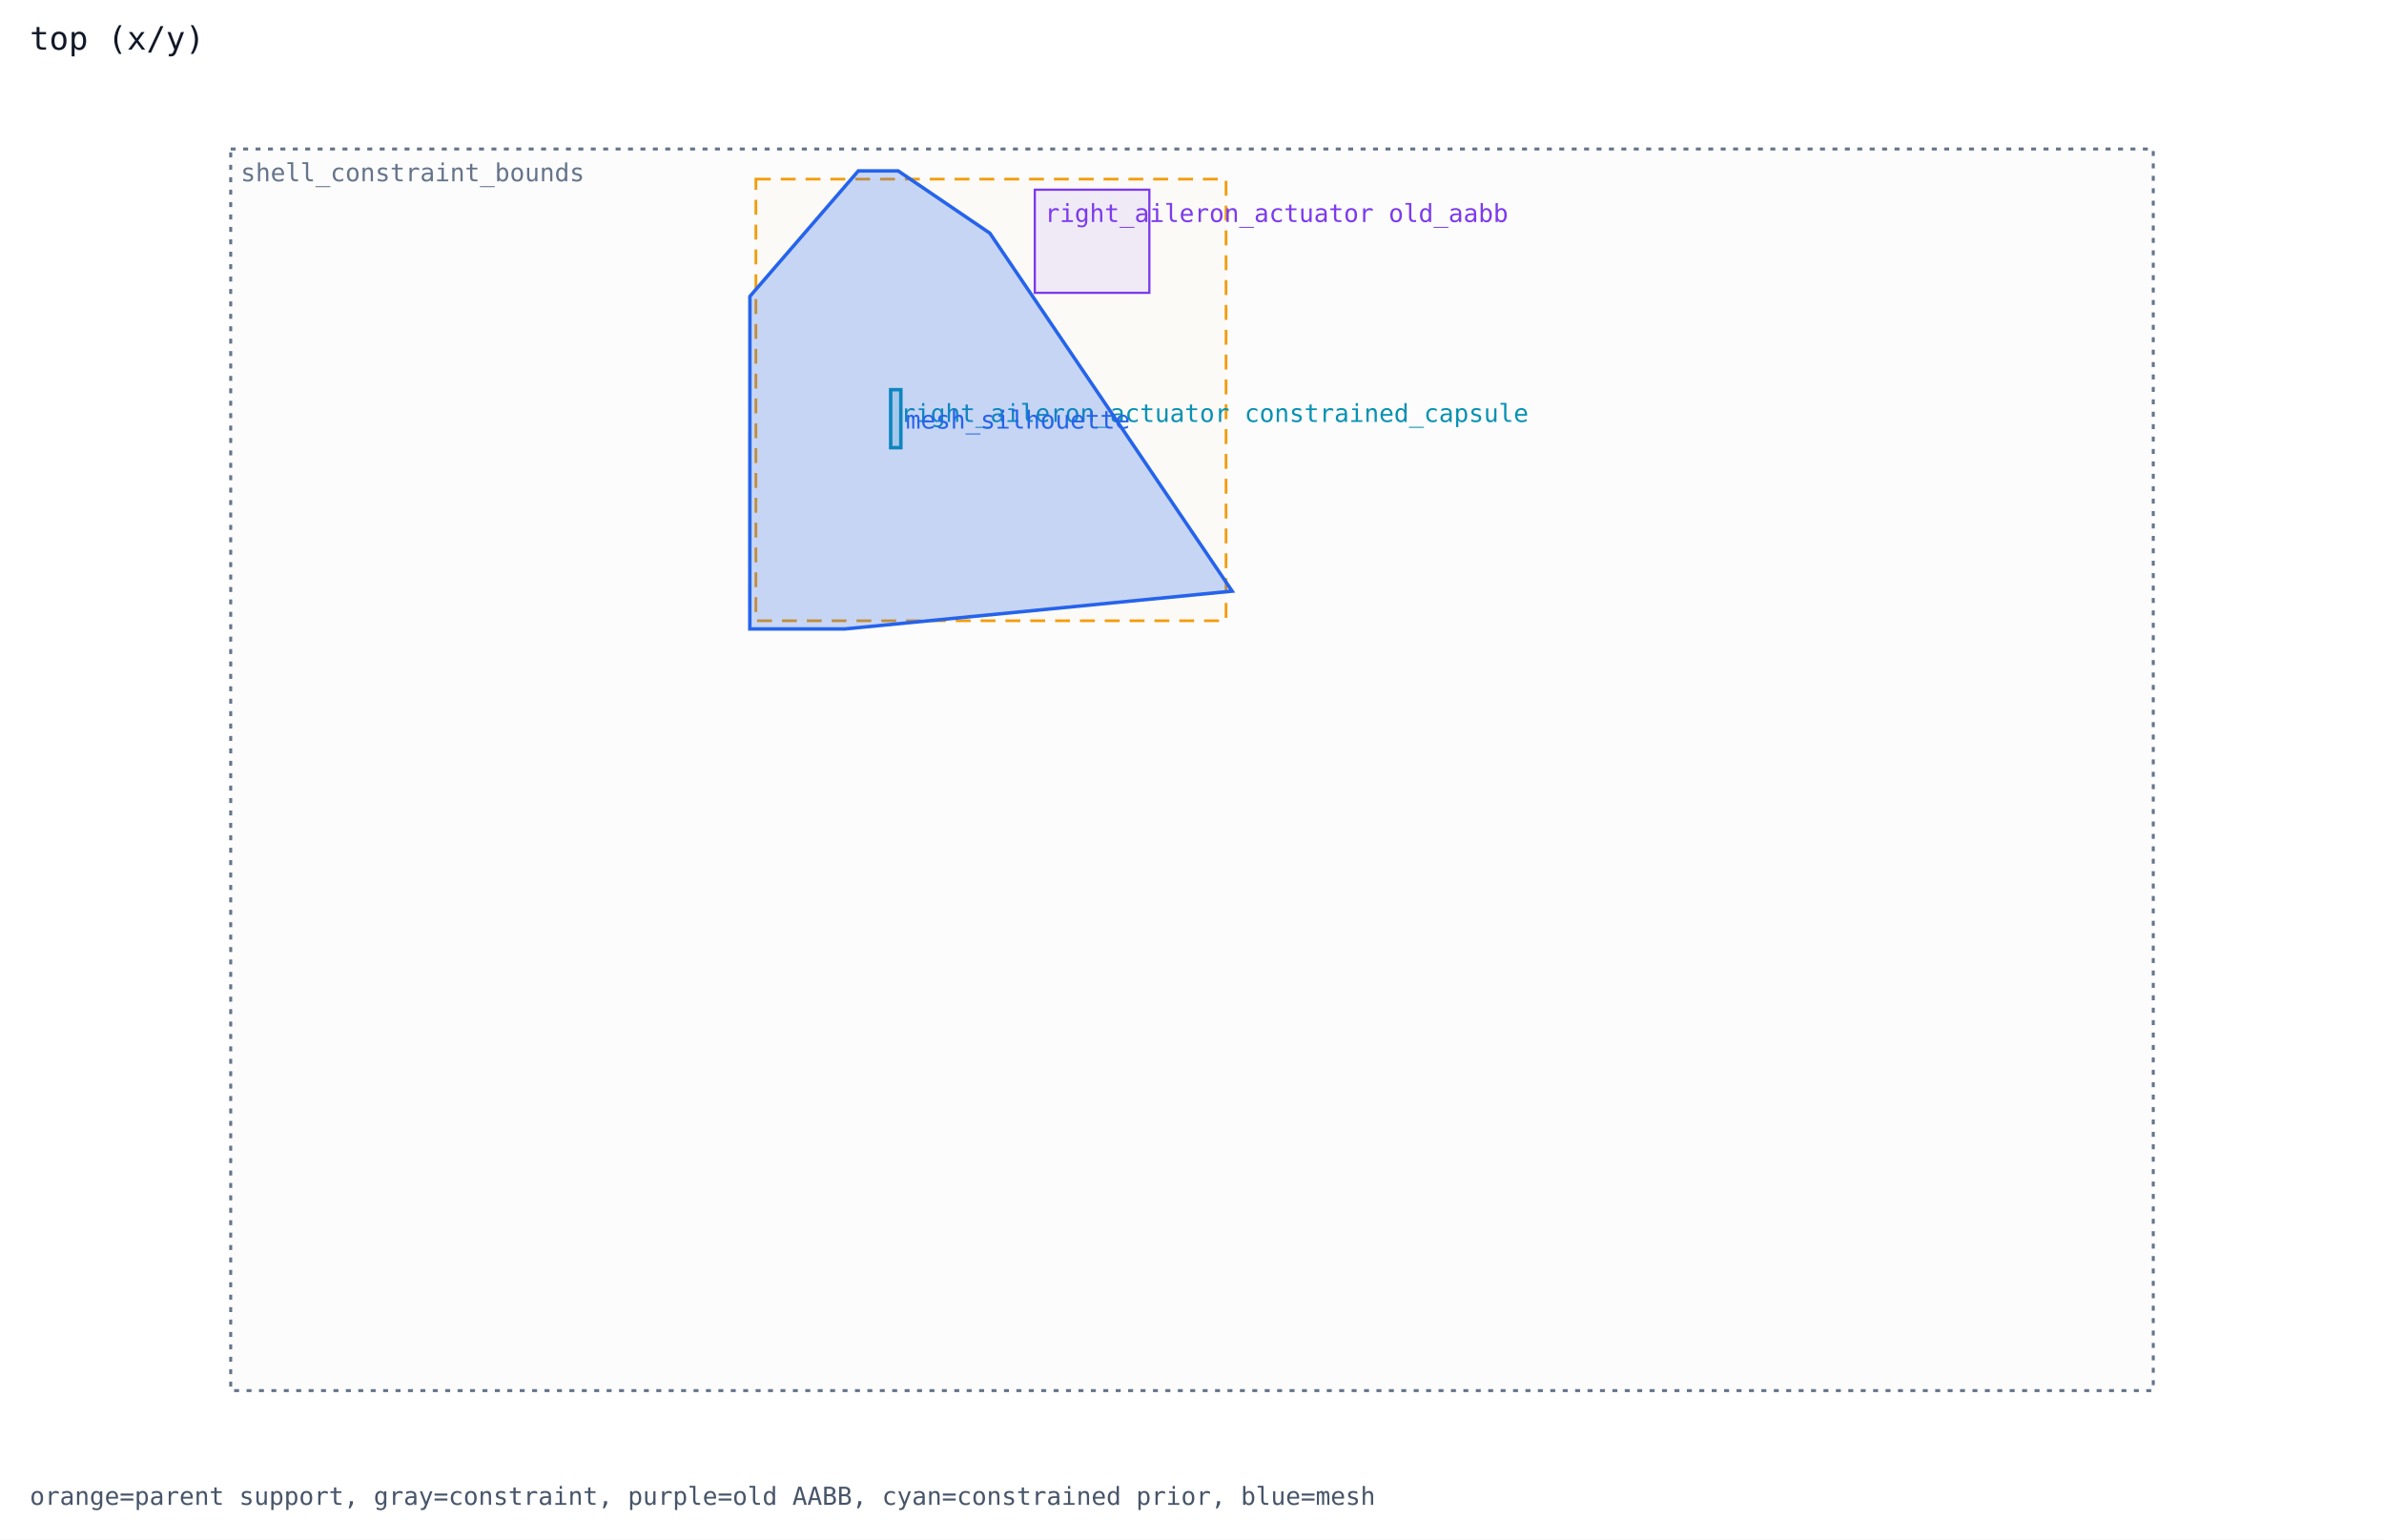
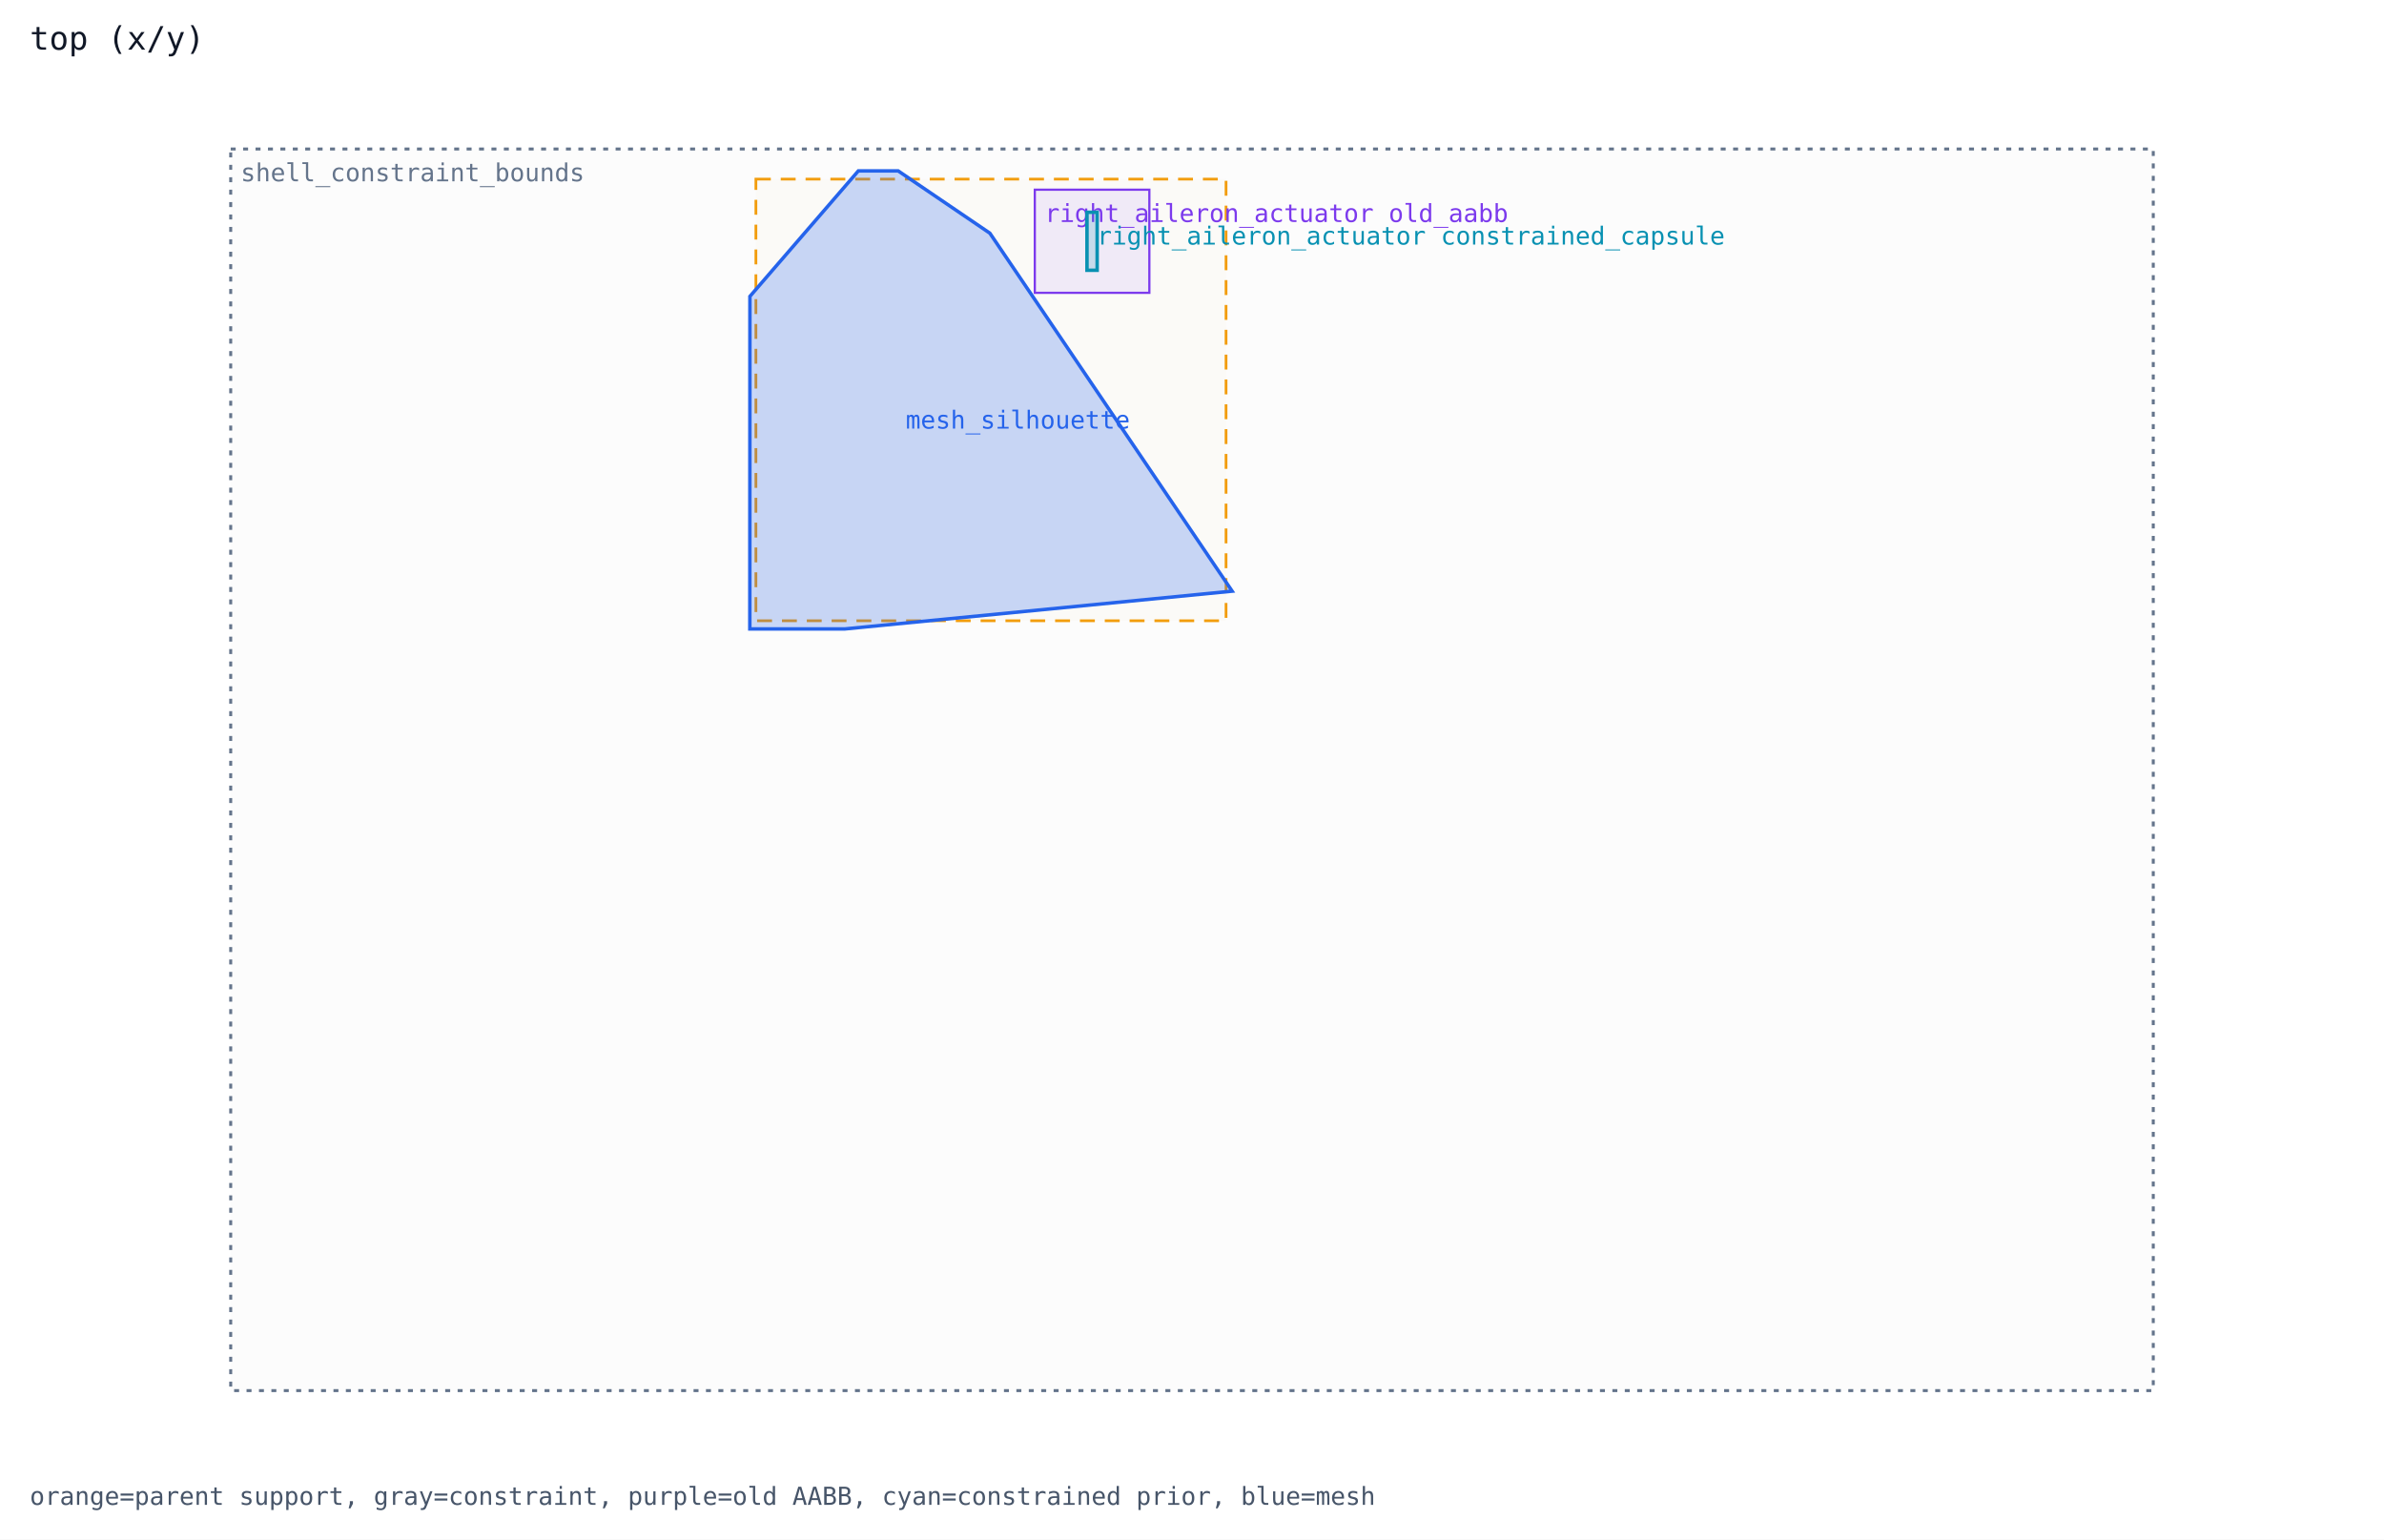
<svg xmlns="http://www.w3.org/2000/svg" width="960" height="620" viewBox="0 0 960 620">
  <rect x="0" y="0" width="960" height="620" fill="#ffffff" />
  <text x="12" y="20" font-size="13" font-family="monospace" fill="#111827">top (x/y)</text>
  <rect x="304.39" y="72.13" width="189.32" height="177.85" fill="#f59e0b" fill-opacity="0.02" stroke="#f59e0b" stroke-width="1.10" stroke-dasharray="6 4" />
  <rect x="92.90" y="60.00" width="774.19" height="500.00" fill="#64748b" fill-opacity="0.02" stroke="#64748b" stroke-width="1.20" stroke-dasharray="2 3" />
  <text x="96.90" y="73.00" font-size="10" font-family="monospace" fill="#64748b">shell_constraint_bounds</text>
  <rect x="416.70" y="76.39" width="46.13" height="41.53" fill="#7c3aed" fill-opacity="0.08" stroke="#7c3aed" stroke-width="0.90" />
  <text x="420.70" y="89.39" font-size="10" font-family="monospace" fill="#7c3aed">right_aileron_actuator old_aabb</text>
-   <rect x="358.66" y="156.92" width="4.10" height="23.36" fill="#0891b2" fill-opacity="0.18" stroke="#0891b2" stroke-width="1.40" />
-   <text x="362.66" y="169.92" font-size="10" font-family="monospace" fill="#0891b2">right_aileron_actuator constrained_capsule</text>
+   <rect x="437.71" y="85.48" width="4.10" height="23.36" fill="#0891b2" fill-opacity="0.18" stroke="#0891b2" stroke-width="1.40" />
+   <text x="441.71" y="98.48" font-size="10" font-family="monospace" fill="#0891b2">right_aileron_actuator constrained_capsule</text>
  <polygon points="301.94,253.27 339.45,253.28 340.23,253.27 496.17,238.06 398.61,93.91 361.69,68.83 345.63,68.83 301.98,119.35" fill="#2563eb" fill-opacity="0.24" stroke="#2563eb" stroke-width="1.40" />
  <text x="364.71" y="172.60" font-size="10" font-family="monospace" fill="#2563eb">mesh_silhouette</text>
  <text x="12" y="606" font-size="10" font-family="monospace" fill="#475569">orange=parent support, gray=constraint, purple=old AABB, cyan=constrained prior, blue=mesh</text>
</svg>
